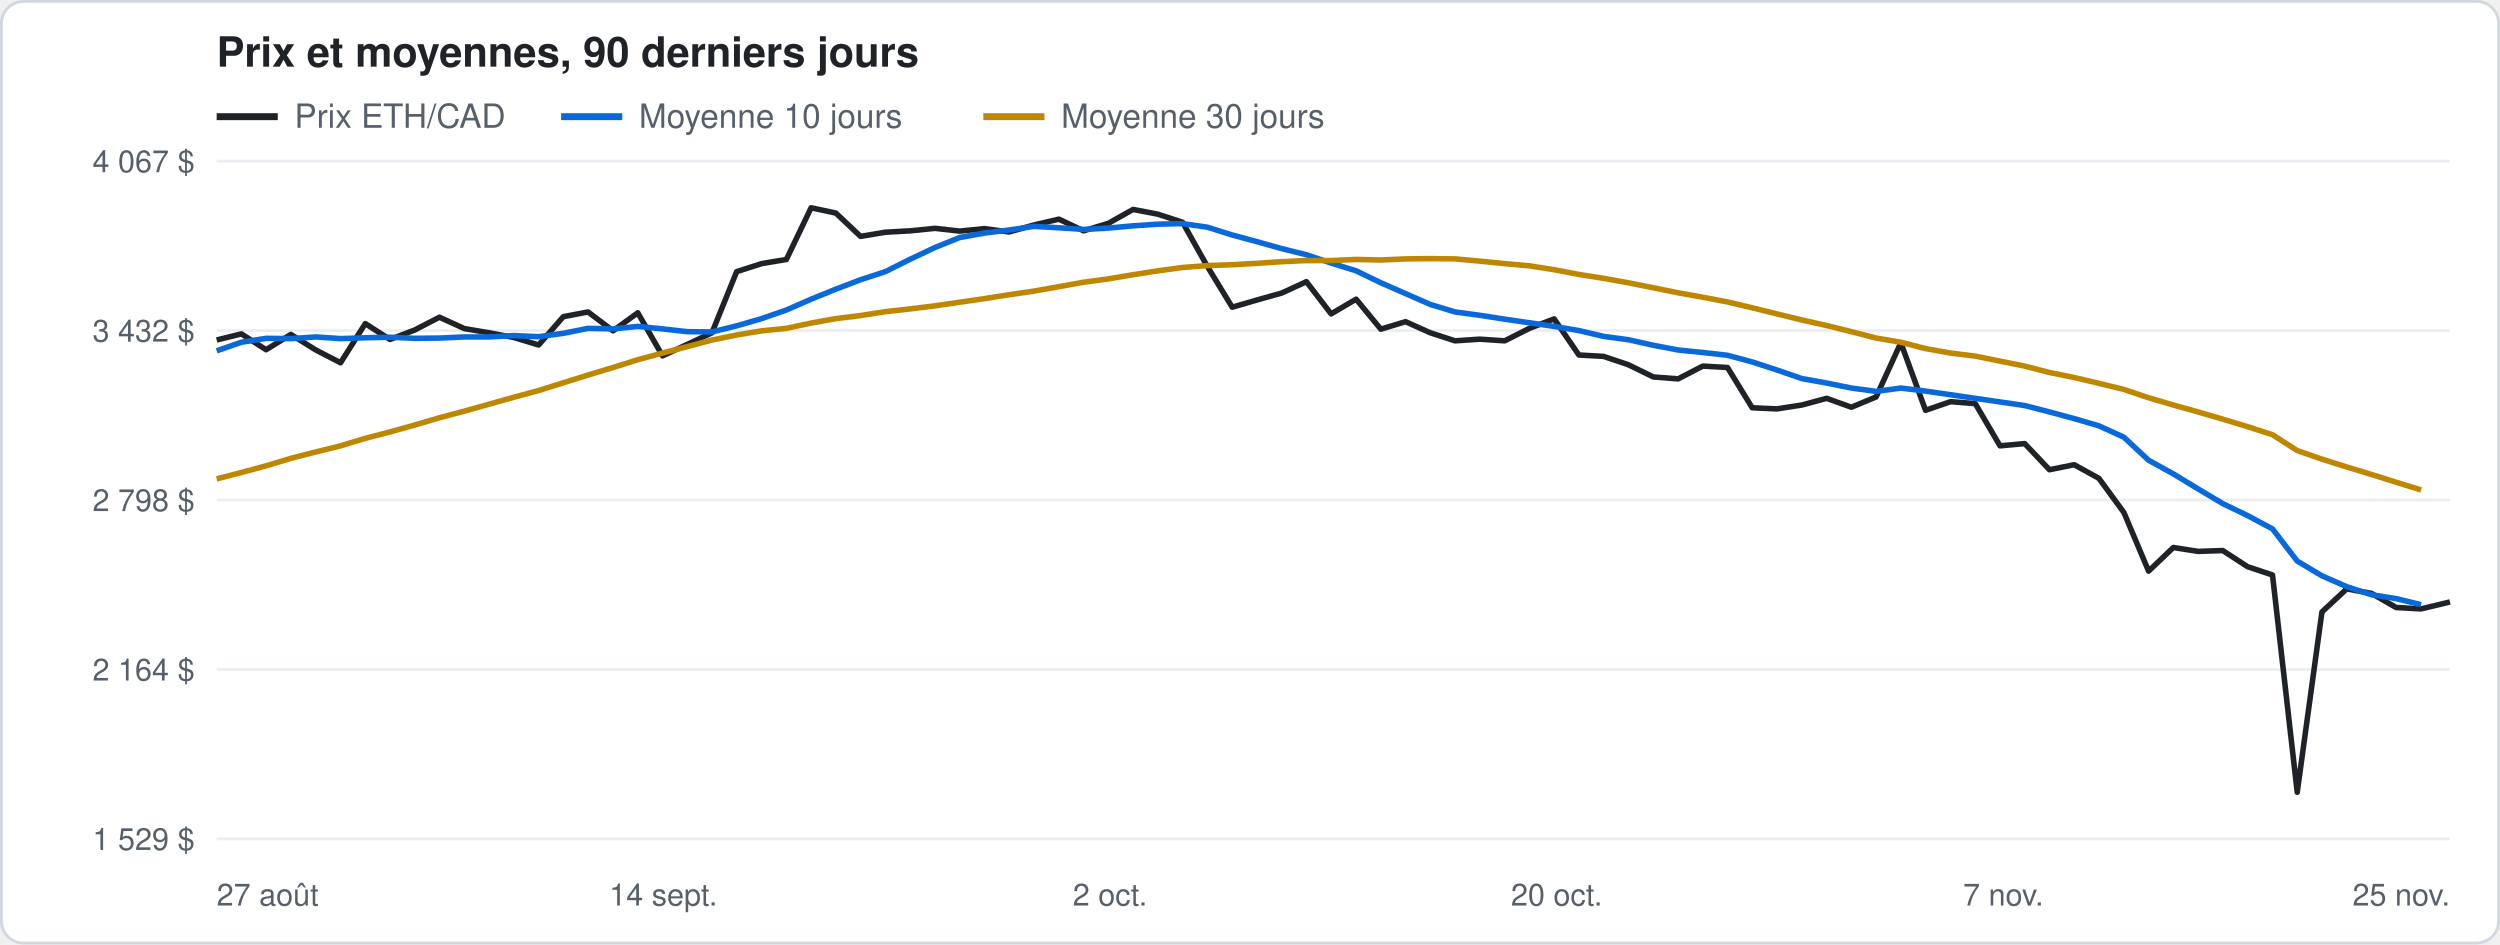
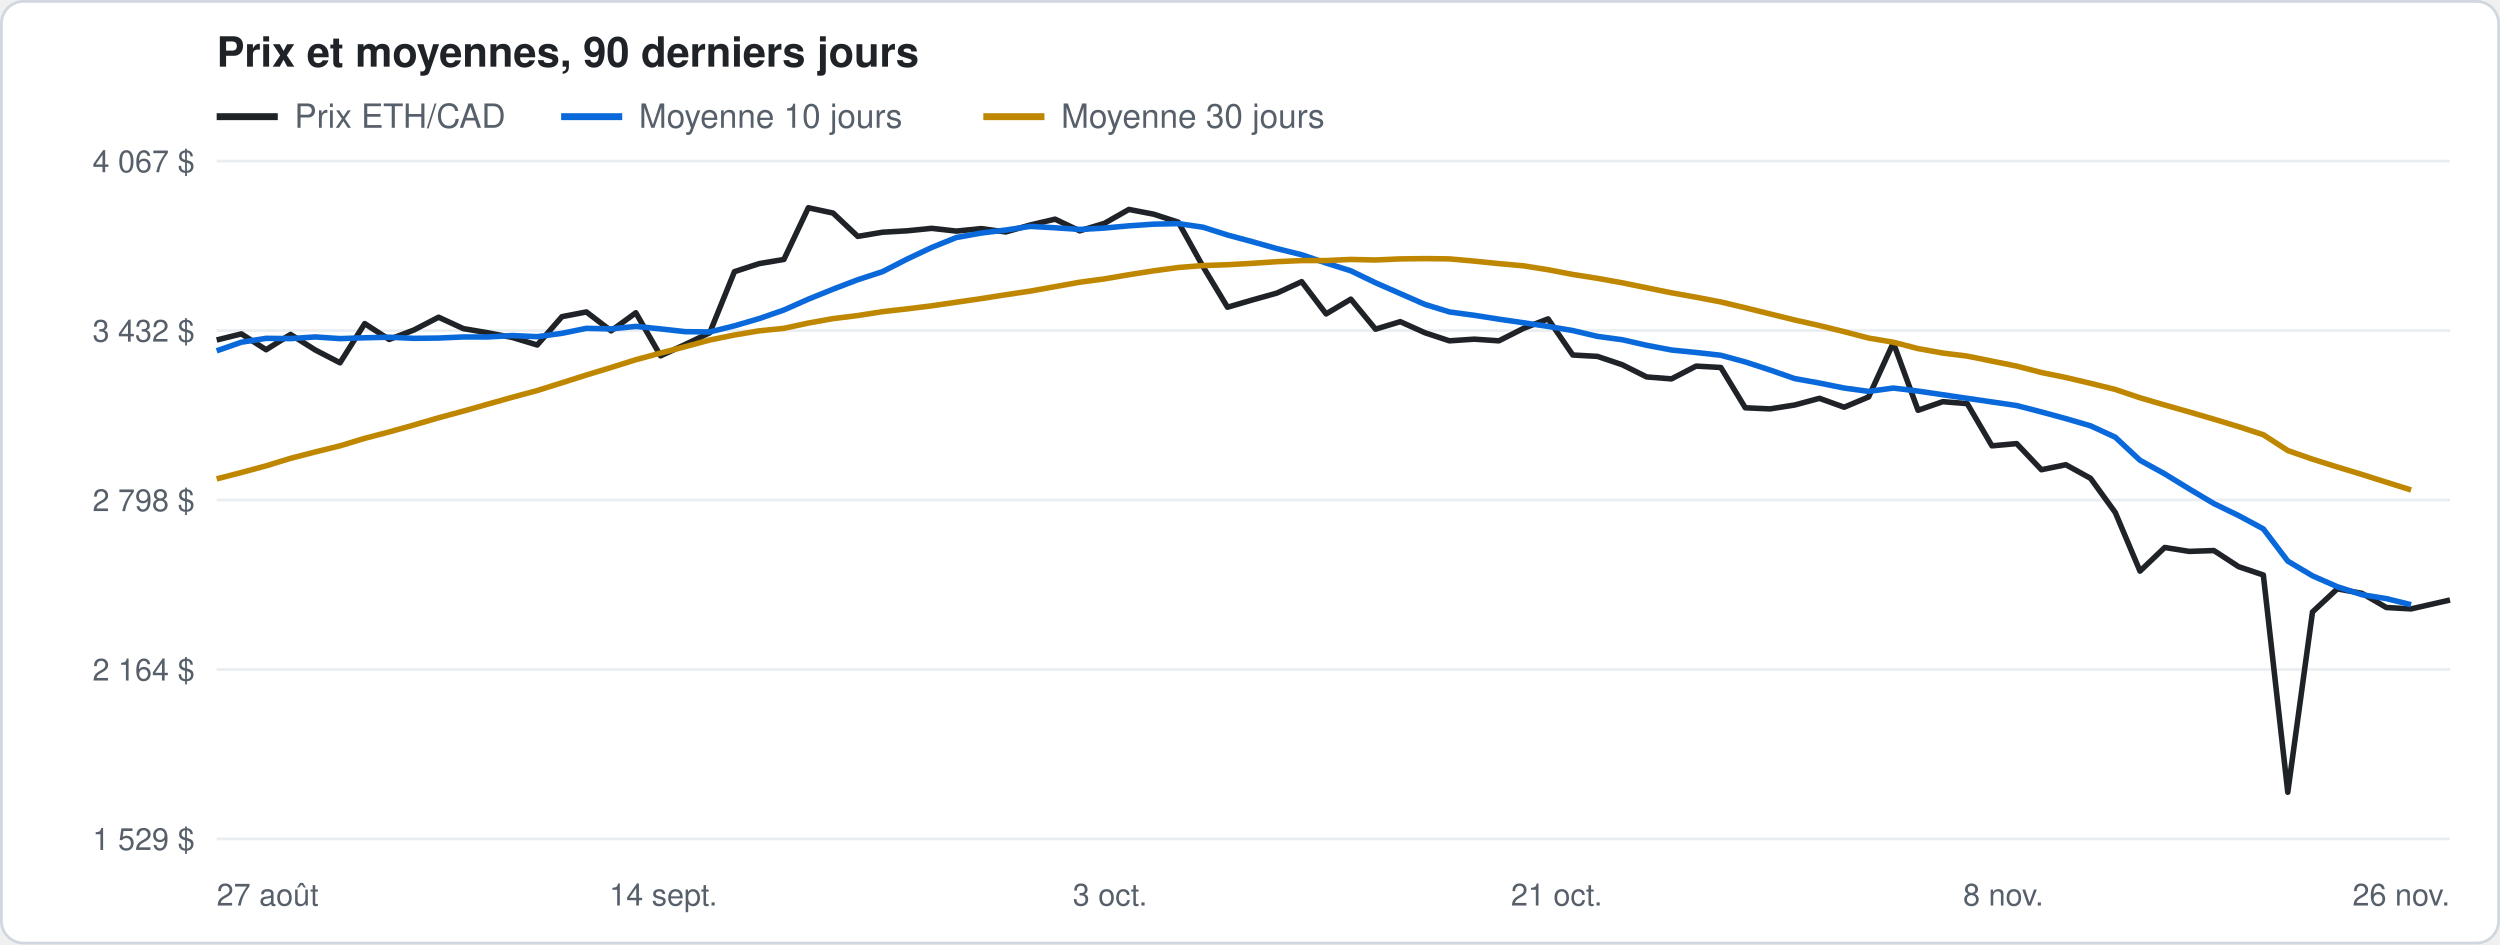
<svg xmlns="http://www.w3.org/2000/svg" width="900" height="340" viewBox="0 0 900 340" font-family="-apple-system, Segoe UI, Helvetica, Arial, sans-serif">
  <rect x="0.5" y="0.5" width="899" height="339" rx="8" fill="#ffffff" stroke="#d0d7de" />
  <text x="78" y="24" font-size="15" font-weight="600" fill="#1f2328">Prix et moyennes, 90 derniers jours</text>
  <line x1="78" y1="42" x2="100" y2="42" stroke="#1f2328" stroke-width="2.5" />
  <text x="106" y="46" font-size="12" fill="#57606a">Prix ETH/CAD</text>
  <line x1="202" y1="42" x2="224" y2="42" stroke="#0969da" stroke-width="2.5" />
  <text x="230" y="46" font-size="12" fill="#57606a">Moyenne 10 jours</text>
  <line x1="354" y1="42" x2="376" y2="42" stroke="#bf8700" stroke-width="2.5" />
  <text x="382" y="46" font-size="12" fill="#57606a">Moyenne 30 jours</text>
  <line x1="78" y1="302.0" x2="882" y2="302.0" stroke="#eaeef2" />
  <text x="70" y="306.0" font-size="11" fill="#57606a" text-anchor="end">1 529 $</text>
  <line x1="78" y1="241.0" x2="882" y2="241.0" stroke="#eaeef2" />
  <text x="70" y="245.0" font-size="11" fill="#57606a" text-anchor="end">2 164 $</text>
  <line x1="78" y1="180.0" x2="882" y2="180.0" stroke="#eaeef2" />
  <text x="70" y="184.0" font-size="11" fill="#57606a" text-anchor="end">2 798 $</text>
  <line x1="78" y1="119.0" x2="882" y2="119.0" stroke="#eaeef2" />
  <text x="70" y="123.0" font-size="11" fill="#57606a" text-anchor="end">3 432 $</text>
  <line x1="78" y1="58.0" x2="882" y2="58.0" stroke="#eaeef2" />
  <text x="70" y="62.0" font-size="11" fill="#57606a" text-anchor="end">4 067 $</text>
  <text x="78.0" y="326" font-size="11" fill="#57606a" text-anchor="start">27 août</text>
  <text x="238.8" y="326" font-size="11" fill="#57606a" text-anchor="middle">14 sept.</text>
-   <text x="399.6" y="326" font-size="11" fill="#57606a" text-anchor="middle">2 oct.</text>
-   <text x="560.4" y="326" font-size="11" fill="#57606a" text-anchor="middle">20 oct.</text>
-   <text x="721.2" y="326" font-size="11" fill="#57606a" text-anchor="middle">7 nov.</text>
-   <text x="882.0" y="326" font-size="11" fill="#57606a" text-anchor="end">25 nov.</text>
-   <polyline points="78.0,122.4 86.9,120.2 95.8,125.9 104.7,120.4 113.7,126.0 122.6,130.6 131.5,116.5 140.4,122.2 149.3,118.8 158.2,114.2 167.2,118.3 176.1,119.8 185.0,121.5 193.9,124.2 202.8,114.0 211.7,112.3 220.7,119.1 229.6,112.6 238.5,128.1 247.4,124.0 256.3,119.8 265.2,97.8 274.2,94.9 283.1,93.4 292.0,74.8 300.9,76.7 309.8,85.1 318.7,83.6 327.7,83.1 336.6,82.2 345.5,83.2 354.4,82.3 363.3,83.5 372.2,81.0 381.2,78.9 390.1,83.1 399.0,80.4 407.9,75.4 416.8,77.1 425.7,80.0 434.7,96.0 443.6,110.6 452.5,108.0 461.4,105.5 470.3,101.4 479.2,113.0 488.2,107.7 497.1,118.5 506.0,115.8 514.9,119.8 523.8,122.7 532.7,122.1 541.7,122.7 550.6,118.2 559.5,114.8 568.4,127.8 577.3,128.3 586.2,131.3 595.2,135.7 604.1,136.4 613.0,131.8 621.9,132.3 630.8,146.8 639.7,147.2 648.7,145.8 657.6,143.4 666.5,146.6 675.4,142.9 684.3,123.4 693.2,147.7 702.2,144.6 711.1,145.3 720.0,160.5 728.9,159.7 737.8,169.1 746.7,167.3 755.6,172.2 764.6,184.5 773.5,205.6 782.4,197.1 791.3,198.5 800.2,198.2 809.1,204.0 818.1,207.0 827.0,285.2 835.9,220.3 844.8,212.0 853.7,213.6 862.6,218.7 871.6,219.2 882.0,216.7" fill="none" stroke="#1f2328" stroke-width="2" stroke-linejoin="round" />
-   <polyline points="78.0,126.3 86.9,123.2 95.8,121.8 104.7,121.9 113.7,121.3 122.6,121.9 131.5,121.6 140.4,121.4 149.3,121.8 158.2,121.7 167.2,121.3 176.1,121.3 185.0,120.8 193.9,121.2 202.8,120.0 211.7,118.2 220.7,118.4 229.6,117.5 238.5,118.4 247.4,119.4 256.3,119.5 265.2,117.3 274.2,114.7 283.1,111.6 292.0,107.7 300.9,104.1 309.8,100.7 318.7,97.8 327.7,93.3 336.6,89.1 345.5,85.5 354.4,83.9 363.3,82.8 372.2,81.5 381.2,82.0 390.1,82.6 399.0,82.1 407.9,81.3 416.8,80.7 425.7,80.5 434.7,81.8 443.6,84.6 452.5,87.0 461.4,89.5 470.3,91.7 479.2,94.7 488.2,97.5 497.1,101.8 506.0,105.7 514.9,109.6 523.8,112.3 532.7,113.5 541.7,114.9 550.6,116.2 559.5,117.5 568.4,119.0 577.3,121.1 586.2,122.3 595.2,124.3 604.1,126.0 613.0,126.9 621.9,127.9 630.8,130.3 639.7,133.2 648.7,136.3 657.6,137.9 666.5,139.7 675.4,140.9 684.3,139.7 693.2,140.8 702.2,142.1 711.1,143.4 720.0,144.7 728.9,146.0 737.8,148.3 746.7,150.7 755.6,153.3 764.6,157.4 773.5,165.7 782.4,170.6 791.3,176.0 800.2,181.3 809.1,185.6 818.1,190.4 827.0,202.0 835.9,207.3 844.8,211.2 853.7,214.1 862.6,215.5 871.6,217.7" fill="none" stroke="#0969da" stroke-width="2" stroke-linejoin="round" />
-   <polyline points="78.0,172.4 86.9,170.1 95.8,167.7 104.7,165.0 113.7,162.7 122.6,160.5 131.5,157.8 140.4,155.5 149.3,153.0 158.2,150.4 167.2,148.0 176.1,145.5 185.0,143.0 193.9,140.6 202.8,137.8 211.7,135.0 220.7,132.3 229.6,129.5 238.5,127.1 247.4,124.8 256.3,122.4 265.2,120.6 274.2,119.1 283.1,118.2 292.0,116.3 300.9,114.7 309.8,113.6 318.7,112.2 327.7,111.2 336.6,110.1 345.5,108.8 354.4,107.5 363.3,106.1 372.2,104.8 381.2,103.2 390.1,101.6 399.0,100.4 407.9,98.9 416.8,97.5 425.7,96.3 434.7,95.6 443.6,95.3 452.5,94.8 461.4,94.2 470.3,93.8 479.2,93.8 488.2,93.4 497.1,93.6 506.0,93.2 514.9,93.1 523.8,93.2 532.7,94.0 541.7,94.9 550.6,95.7 559.5,97.1 568.4,98.8 577.3,100.2 586.2,101.8 595.2,103.6 604.1,105.4 613.0,107.0 621.9,108.7 630.8,110.8 639.7,113.0 648.7,115.2 657.6,117.2 666.5,119.4 675.4,121.7 684.3,123.2 693.2,125.5 702.2,127.1 711.1,128.2 720.0,130.0 728.9,131.8 737.8,134.1 746.7,135.9 755.6,138.0 764.6,140.2 773.5,143.2 782.4,145.8 791.3,148.3 800.2,150.9 809.1,153.6 818.1,156.5 827.0,162.2 835.9,165.3 844.8,168.1 853.7,170.8 862.6,173.6 871.6,176.4" fill="none" stroke="#bf8700" stroke-width="2" stroke-linejoin="round" />
+   <text x="399.6" y="326" font-size="11" fill="#57606a" text-anchor="middle">3 oct.</text>
+   <text x="560.4" y="326" font-size="11" fill="#57606a" text-anchor="middle">21 oct.</text>
+   <text x="721.2" y="326" font-size="11" fill="#57606a" text-anchor="middle">8 nov.</text>
+   <text x="882.0" y="326" font-size="11" fill="#57606a" text-anchor="end">26 nov.</text>
+   <polyline points="78.0,122.4 86.9,120.2 95.8,125.9 104.6,120.4 113.5,126.0 122.4,130.6 131.3,116.5 140.1,122.2 149.0,118.8 157.9,114.2 166.8,118.3 175.6,119.8 184.5,121.5 193.4,124.2 202.3,114.0 211.1,112.3 220.0,119.1 228.9,112.6 237.8,128.1 246.7,124.0 255.5,119.8 264.4,97.8 273.3,94.9 282.2,93.4 291.0,74.8 299.9,76.7 308.8,85.1 317.7,83.6 326.5,83.1 335.4,82.2 344.3,83.2 353.2,82.3 362.1,83.5 370.9,81.0 379.8,78.9 388.7,83.1 397.6,80.4 406.4,75.4 415.3,77.1 424.2,80.0 433.1,96.0 441.9,110.6 450.8,108.0 459.7,105.5 468.6,101.4 477.4,113.0 486.3,107.7 495.2,118.5 504.1,115.8 513.0,119.8 521.8,122.7 530.7,122.1 539.6,122.7 548.5,118.2 557.3,114.8 566.2,127.8 575.1,128.3 584.0,131.3 592.8,135.7 601.7,136.4 610.6,131.8 619.5,132.3 628.3,146.8 637.2,147.2 646.1,145.8 655.0,143.4 663.9,146.6 672.7,142.9 681.6,123.4 690.5,147.7 699.4,144.6 708.2,145.3 717.1,160.5 726.0,159.7 734.9,169.1 743.7,167.3 752.6,172.2 761.5,184.5 770.4,205.6 779.3,197.1 788.1,198.5 797.0,198.2 805.9,204.0 814.8,207.0 823.6,285.2 832.5,220.3 841.4,212.0 850.3,213.6 859.1,218.7 868.0,219.2 882.0,216.0" fill="none" stroke="#1f2328" stroke-width="2" stroke-linejoin="round" />
+   <polyline points="78.0,126.3 86.9,123.2 95.8,121.8 104.6,121.9 113.5,121.3 122.4,121.9 131.3,121.6 140.1,121.4 149.0,121.8 157.9,121.7 166.8,121.3 175.6,121.3 184.5,120.8 193.4,121.2 202.3,120.0 211.1,118.2 220.0,118.4 228.9,117.5 237.8,118.4 246.7,119.4 255.5,119.5 264.4,117.3 273.3,114.7 282.2,111.6 291.0,107.7 299.9,104.1 308.8,100.7 317.7,97.8 326.5,93.3 335.4,89.1 344.3,85.5 353.2,83.9 362.1,82.8 370.9,81.5 379.8,82.0 388.7,82.6 397.6,82.1 406.4,81.3 415.3,80.7 424.2,80.5 433.1,81.8 441.9,84.6 450.8,87.0 459.7,89.5 468.6,91.7 477.4,94.7 486.3,97.5 495.2,101.8 504.1,105.7 513.0,109.6 521.8,112.3 530.7,113.5 539.6,114.9 548.5,116.2 557.3,117.5 566.2,119.0 575.1,121.1 584.0,122.3 592.8,124.3 601.7,126.0 610.6,126.9 619.5,127.9 628.3,130.3 637.2,133.2 646.1,136.3 655.0,137.9 663.9,139.7 672.7,140.9 681.6,139.7 690.5,140.8 699.4,142.1 708.2,143.4 717.1,144.7 726.0,146.0 734.9,148.3 743.7,150.7 752.6,153.3 761.5,157.4 770.4,165.7 779.3,170.6 788.1,176.0 797.0,181.3 805.9,185.6 814.8,190.4 823.6,202.0 832.5,207.3 841.4,211.2 850.3,214.1 859.1,215.5 868.0,217.7" fill="none" stroke="#0969da" stroke-width="2" stroke-linejoin="round" />
+   <polyline points="78.0,172.4 86.9,170.1 95.8,167.7 104.6,165.0 113.5,162.7 122.4,160.5 131.3,157.8 140.1,155.5 149.0,153.0 157.9,150.4 166.8,148.0 175.6,145.5 184.5,143.0 193.4,140.6 202.3,137.8 211.1,135.0 220.0,132.3 228.9,129.5 237.8,127.1 246.7,124.8 255.5,122.4 264.4,120.6 273.3,119.1 282.2,118.2 291.0,116.3 299.9,114.7 308.8,113.6 317.7,112.2 326.5,111.2 335.4,110.1 344.3,108.8 353.2,107.5 362.1,106.1 370.9,104.8 379.8,103.2 388.7,101.6 397.6,100.4 406.4,98.9 415.3,97.5 424.2,96.3 433.1,95.6 441.9,95.3 450.8,94.8 459.7,94.2 468.6,93.8 477.4,93.8 486.3,93.4 495.2,93.6 504.1,93.2 513.0,93.1 521.8,93.2 530.7,94.0 539.6,94.9 548.5,95.7 557.3,97.1 566.2,98.8 575.1,100.2 584.0,101.8 592.8,103.6 601.7,105.4 610.6,107.0 619.5,108.7 628.3,110.8 637.2,113.0 646.1,115.2 655.0,117.2 663.9,119.4 672.7,121.7 681.6,123.2 690.5,125.5 699.4,127.1 708.2,128.2 717.1,130.0 726.0,131.8 734.9,134.1 743.7,135.9 752.6,138.0 761.5,140.2 770.4,143.2 779.3,145.8 788.1,148.3 797.0,150.9 805.9,153.6 814.8,156.5 823.6,162.2 832.5,165.3 841.4,168.1 850.3,170.8 859.1,173.6 868.0,176.4" fill="none" stroke="#bf8700" stroke-width="2" stroke-linejoin="round" />
</svg>
